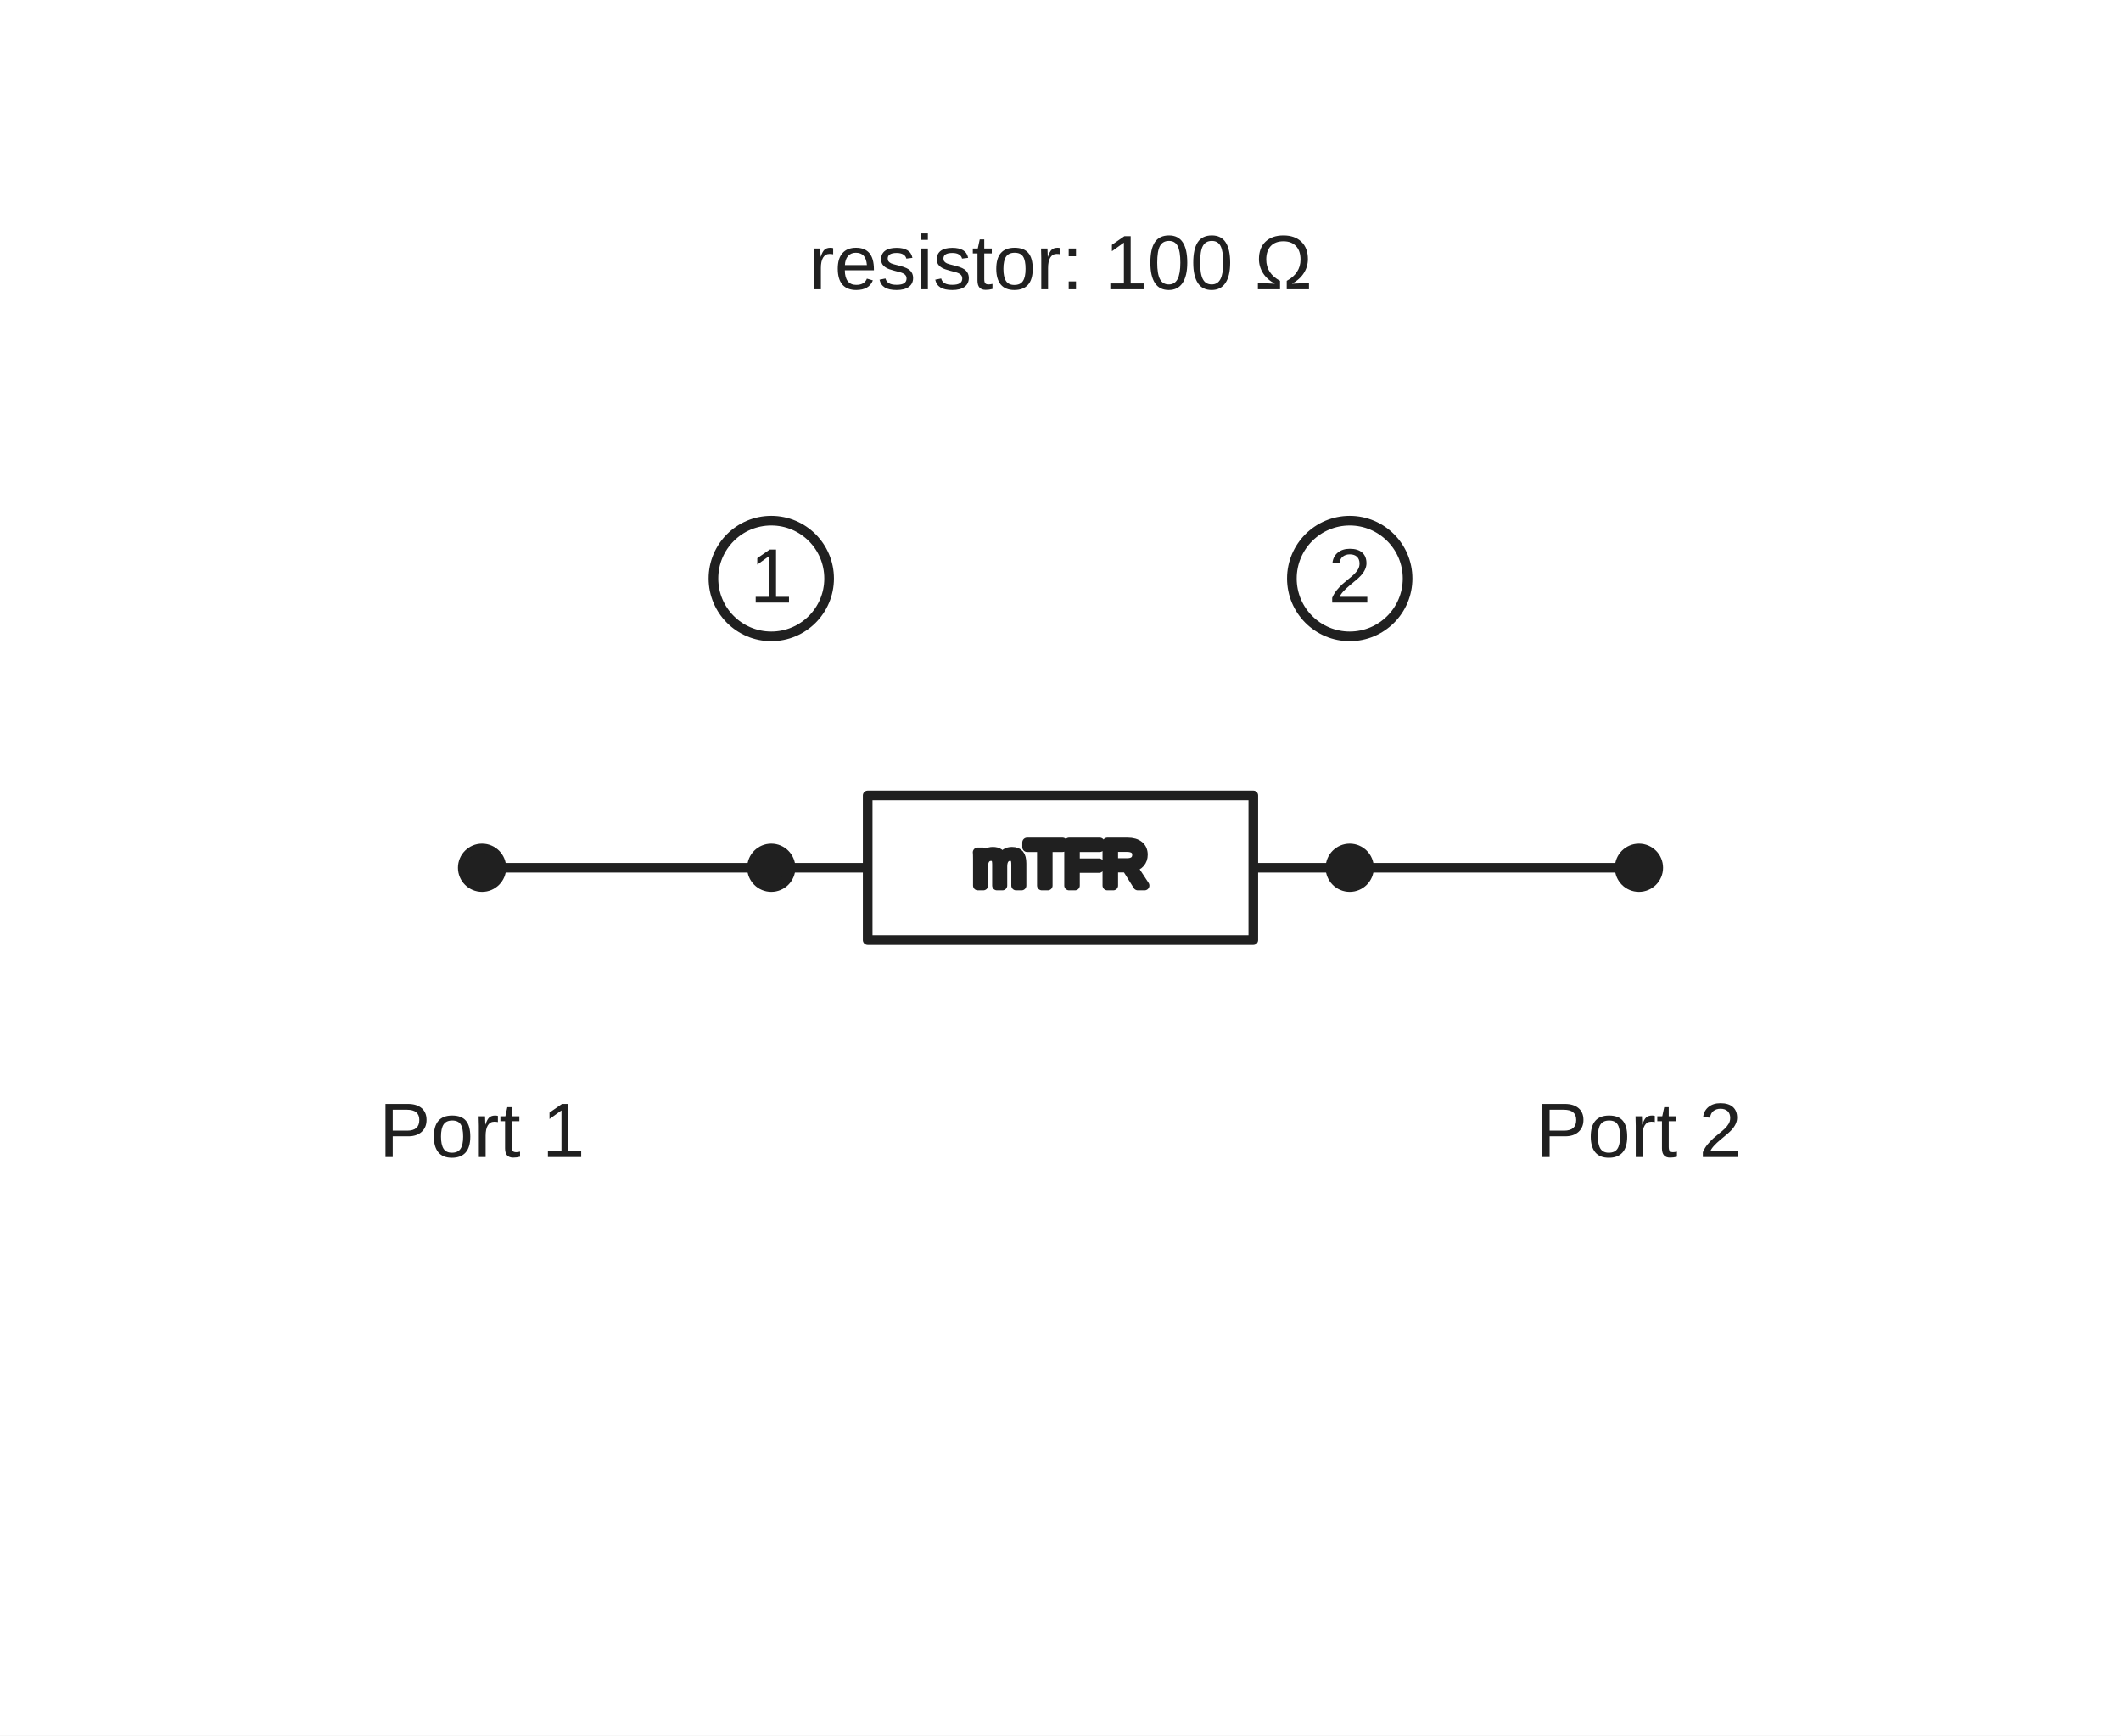
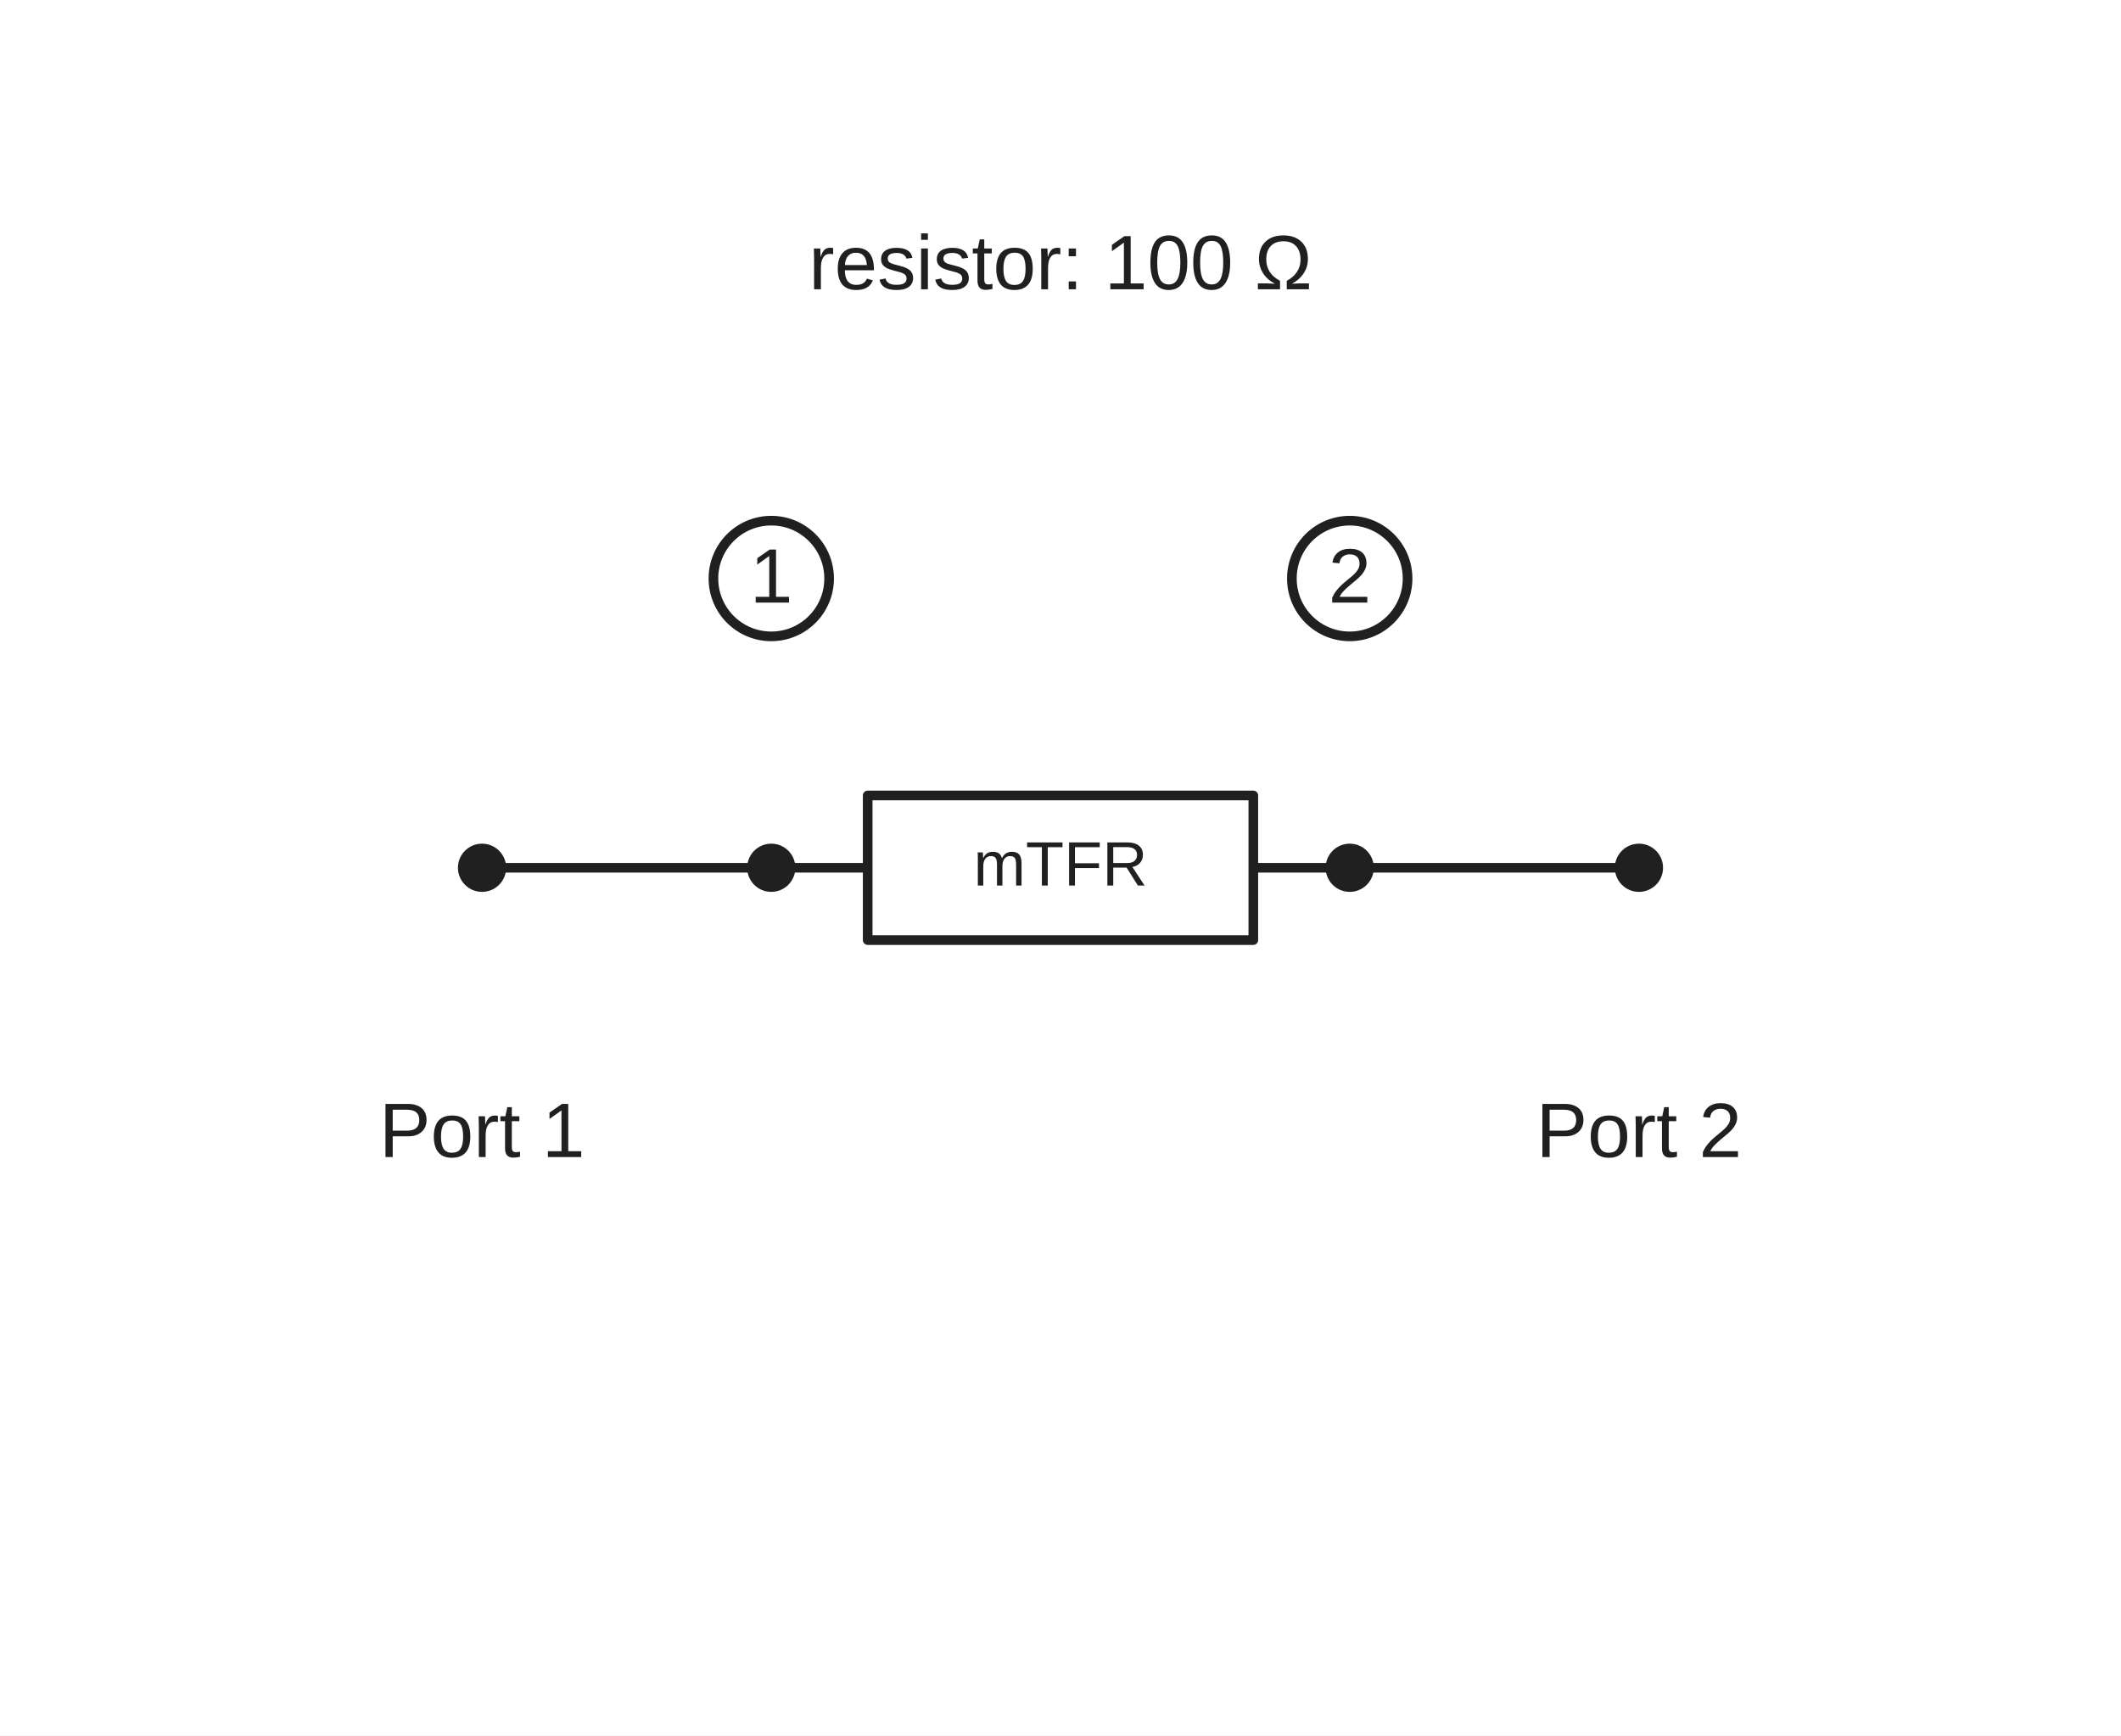
<svg xmlns="http://www.w3.org/2000/svg" viewBox="0 0 440 360" role="img" aria-labelledby="title description">
  <rect width="100%" height="100%" fill="#ffffff" />
  <g fill="none" stroke="#202020" stroke-width="2" stroke-linecap="round" stroke-linejoin="round">
    <path data-wire="1" data-node="1" d="M100 180 L160 180" />
    <path data-wire="2" data-node="2" d="M280 180 L340 180" />
    <circle data-external-terminal="1" cx="100" cy="180" r="4" fill="#202020" data-node="1" />
    <circle data-external-terminal="2" cx="340" cy="180" r="4" fill="#202020" data-node="2" />
-     <g data-component-id="resistor" data-symbol-source="rf/microstrip-thin-film-resistor.svg" data-symbol-sha256="2ee49fcc9369438b857e9ae003b5c432430010688c4ed8c5505c6345d0f00e32" data-symbol-geometry-sha256="624e186af996800259703fb5db65d9dac5f2b82c6e7926fa301c3a1ec5590560" transform="translate(160 180) rotate(0) translate(-80 -80)">
+     <g data-component-id="resistor" data-symbol-source="microstrip-thin-film-resistor.svg" data-symbol-sha256="011baf86f624d778ddffb83f89cae8c8564bd099e9c47b498b98fc0ebb1dce35" data-symbol-geometry-sha256="e9ccf7091e1bced5a1d26c7f19aedbbc101590ec854cda2b3f570f6a28b9aa96" transform="translate(160 180) rotate(0) translate(-80 -80)">
      <g transform="translate(0 -10)">
        <path d="M80 90 H100 M180 90 H200" fill="none" stroke="#202020" stroke-width="2" />
        <rect x="100" y="75" width="80" height="30" fill="#ffffff" stroke="#202020" stroke-width="2" />
-         <text x="140" y="90" font-family="Arial, Helvetica, sans-serif" font-size="13" fill="#202020" text-anchor="middle" dominant-baseline="middle">mTFR</text>
+         <text x="140" y="90" font-family="Arial, Helvetica, sans-serif" font-size="13" fill="#202020" stroke="none" text-anchor="middle" dominant-baseline="middle">mTFR</text>
      </g>
    </g>
    <circle data-node-dot="1" cx="160" cy="180" r="4" fill="#202020" />
    <circle data-node-dot="2" cx="280" cy="180" r="4" fill="#202020" />
    <circle data-node-circle="1" cx="160" cy="120" r="12" fill="#ffffff" />
    <circle data-node-circle="2" cx="280" cy="120" r="12" fill="#ffffff" />
  </g>
  <g fill="#202020" font-family="Arial, Helvetica, sans-serif" font-size="16">
    <text x="220" y="60" text-anchor="middle">resistor: 100 Ω</text>
    <text x="100" y="240" text-anchor="middle">Port 1</text>
    <text x="340" y="240" text-anchor="middle">Port 2</text>
    <text data-node-label="1" x="160" y="125" text-anchor="middle">1</text>
    <text data-node-label="2" x="280" y="125" text-anchor="middle">2</text>
  </g>
</svg>
